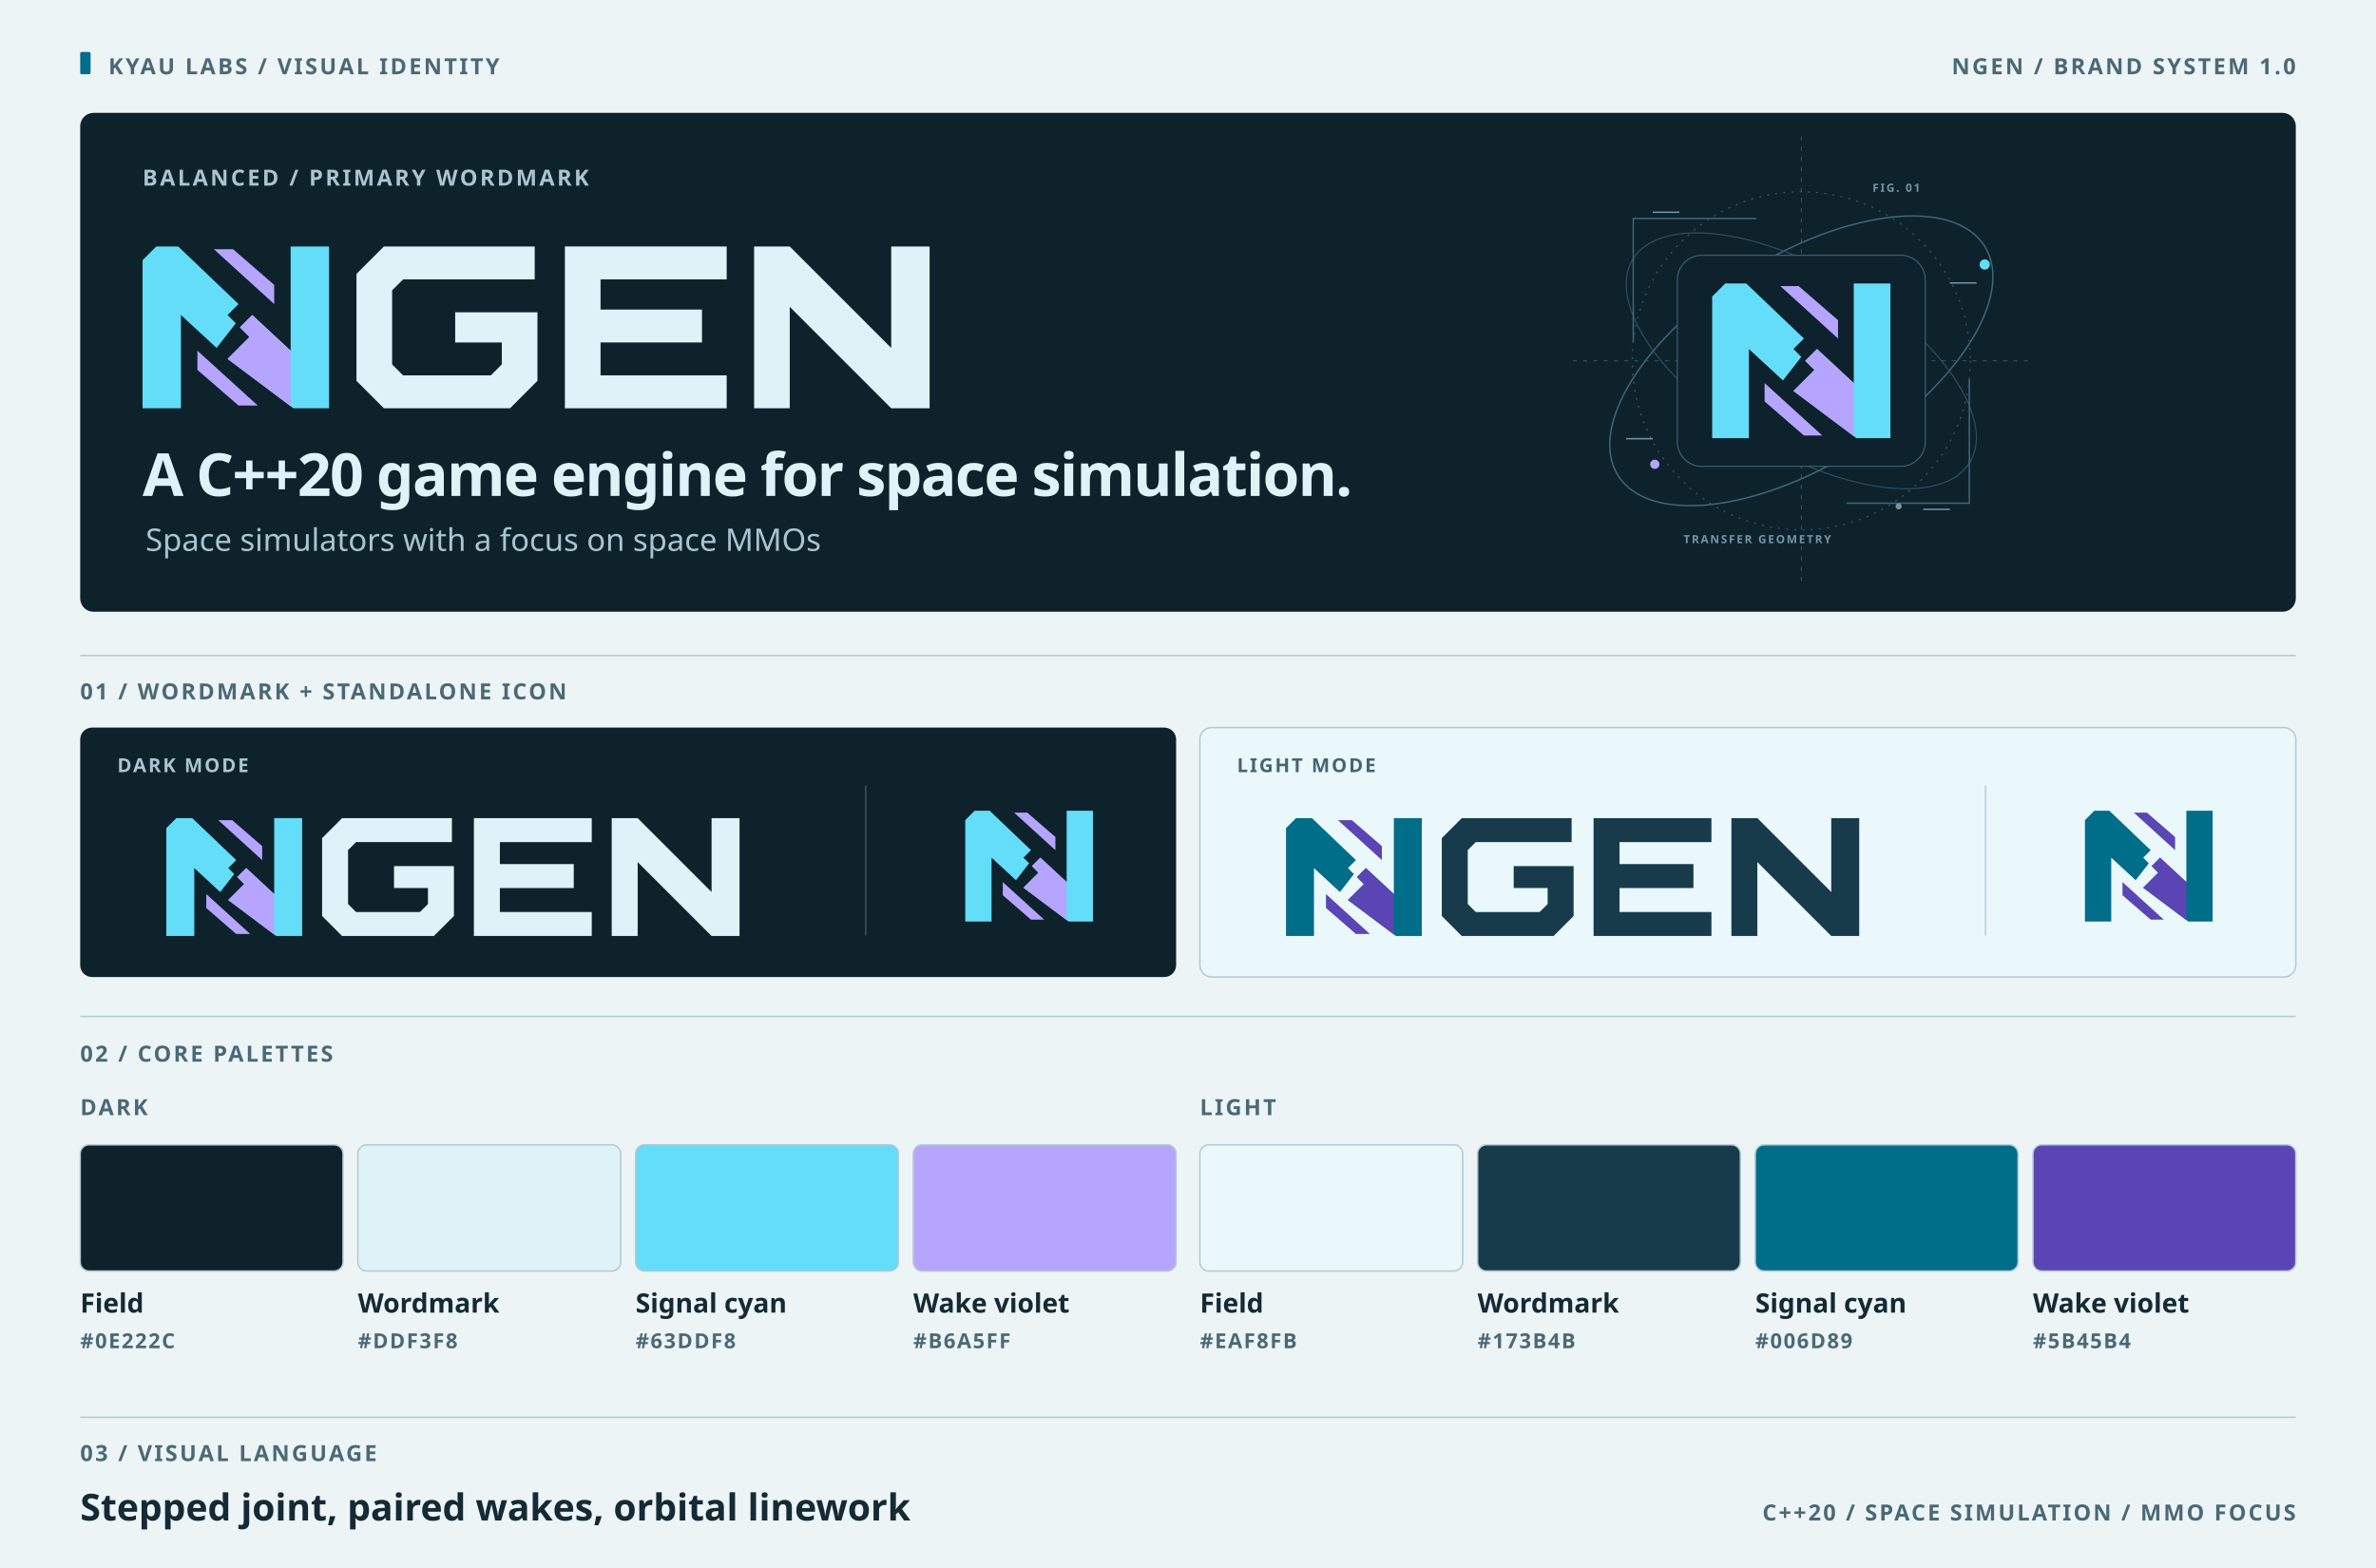
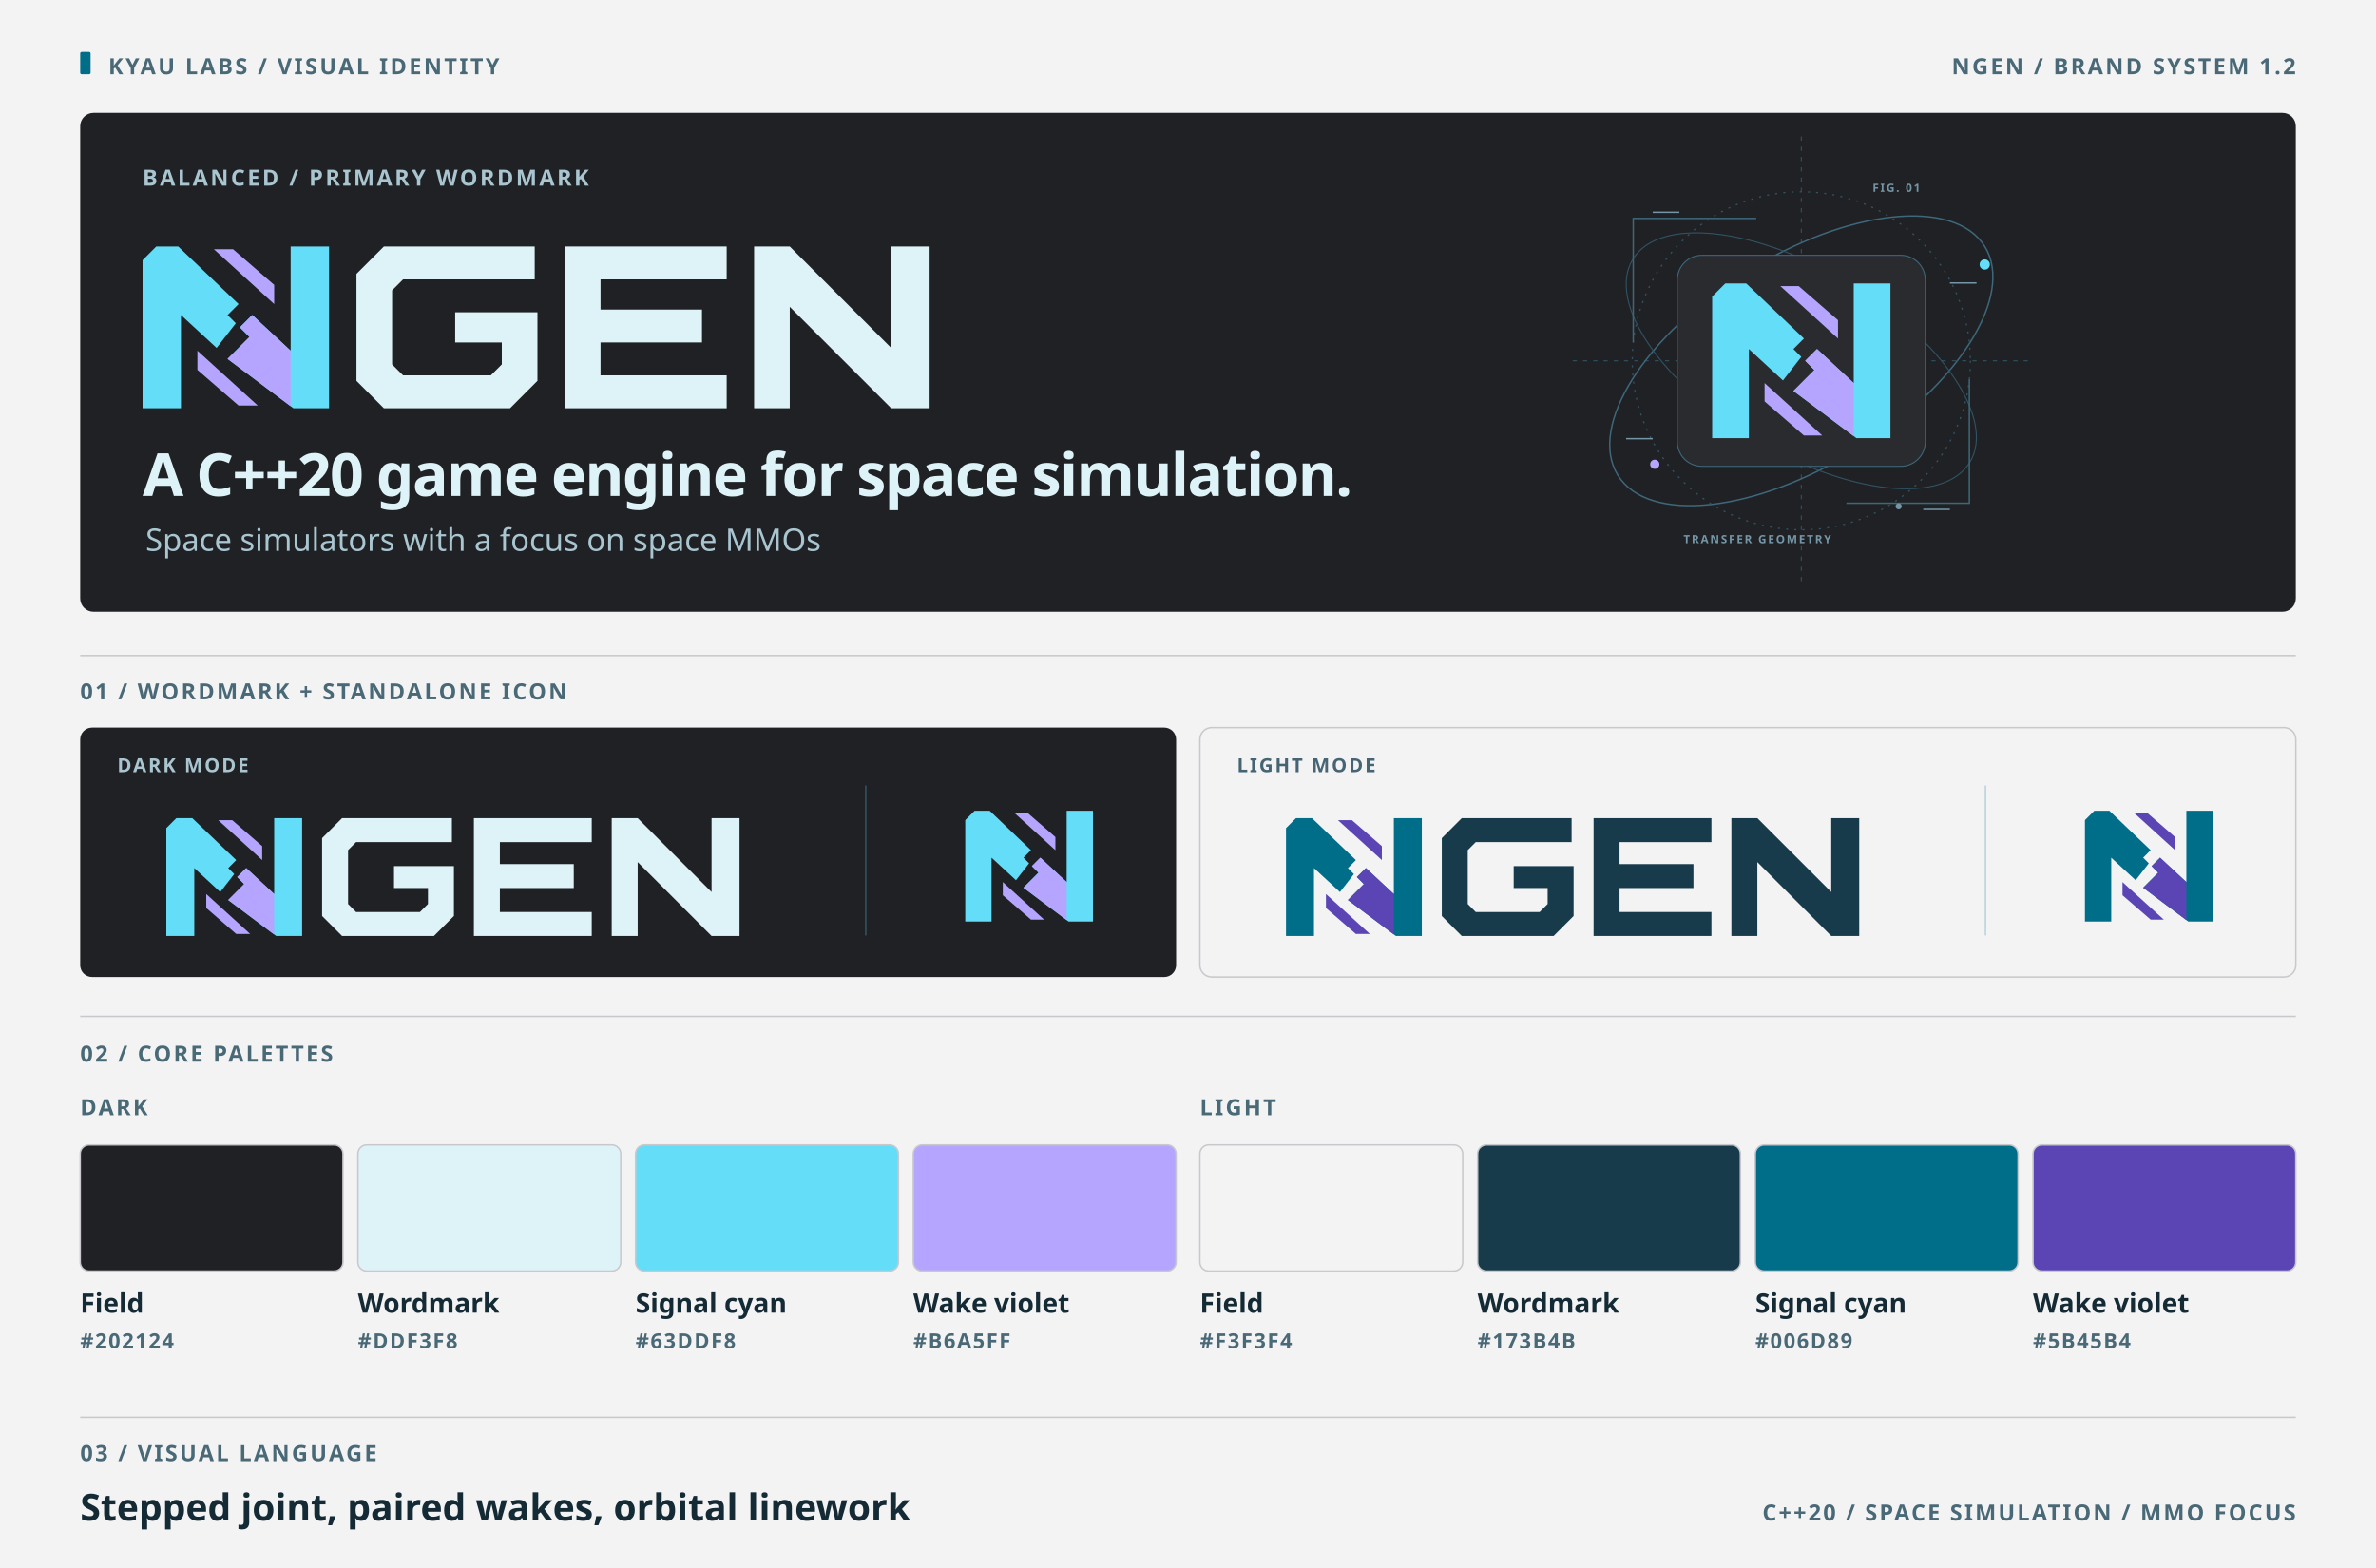
<svg xmlns="http://www.w3.org/2000/svg" viewBox="0 0 1600 1056" width="1600" height="1056" role="img" aria-labelledby="title">
-   <rect x="0" y="0" width="1600" height="1056" rx="0" fill="#EDF4F6" stroke="none" />
+   <rect x="0" y="0" width="1600" height="1056" rx="0" fill="#F3F3F4" stroke="none" />
  <rect x="54" y="35" width="7" height="15" rx="1" fill="#006D89" stroke="none" />
  <text x="73" y="50" fill="#4A6977" font-family="Adwaita Mono, sans-serif" font-size="15" font-weight="600" letter-spacing="1.55" text-anchor="start">KYAU LABS  /  VISUAL IDENTITY</text>
-   <text x="1546" y="50" fill="#4A6977" font-family="Adwaita Mono, sans-serif" font-size="15" font-weight="600" letter-spacing="1.55" text-anchor="end">NGEN  /  BRAND SYSTEM 1.0</text>
-   <rect x="54" y="76" width="1492" height="336" rx="9" fill="#0E222C" stroke="none" />
+   <text x="1546" y="50" fill="#4A6977" font-family="Adwaita Mono, sans-serif" font-size="15" font-weight="600" letter-spacing="1.55" text-anchor="end">NGEN  /  BRAND SYSTEM 1.2</text>
+   <rect x="54" y="76" width="1492" height="336" rx="9" fill="#202124" stroke="none" />
  <text x="96" y="125" fill="#A9C5D0" font-family="Adwaita Mono, sans-serif" font-size="15" font-weight="600" letter-spacing="1.6" text-anchor="start">BALANCED  /  PRIMARY WORDMARK</text>
  <g transform="translate(96 166) scale(1.84669)">
    <g transform="translate(0 -23.5)">
      <g transform="translate(0 23.5)">
        <path d="M0 59V5L5 0H13L35 21L31 25L34 28L27 37L14 25V59ZM40 25L54 38V0H68V59H55L31 41L39 33L35.5 29.5Z" fill="#63DDF8" />
        <path d="M40 25L54 38V58.25L31 41L39 33L35.5 29.5ZM20 38L42 58H35L20 45Z" fill="#B6A5FF" />
        <g transform="rotate(180 34 29.5)">
          <path d="M20 38L42 58H35L20 45Z" fill="#B6A5FF" />
        </g>
        <g transform="translate(78 0)">
          <path d="M10 0H65V12H17L13 16V43L17 47H49L53 43V35H36V24H66V49L56 59H10L0 49V10Z" fill="#DDF3F8" />
        </g>
        <g transform="translate(154 0)">
          <path d="M0 0H59V12H13V23H50V35H13V47H59V59H0Z" fill="#DDF3F8" />
        </g>
        <g transform="translate(223 0)">
          <path d="M0 0H13L50 37V0H64V59H50L13 22V59H0Z" fill="#DDF3F8" />
        </g>
      </g>
    </g>
  </g>
  <text x="96" y="334" fill="#DDF3F8" font-family="Adwaita Sans, sans-serif" font-size="40" font-weight="700" letter-spacing="-1" text-anchor="start">A C++20 game engine for space simulation.</text>
  <text x="98" y="371" fill="#A9C5D0" font-family="Adwaita Sans, sans-serif" font-size="21" font-weight="400" letter-spacing="0" text-anchor="start">Space simulators with a focus on space MMOs</text>
  <g transform="translate(1213 243) scale(0.69)">
    <path d="M-223 0H223M0-219V219" fill="none" stroke="#305466" stroke-width="1" stroke-dasharray="4 6" />
    <ellipse cx="0" cy="0" rx="211" ry="102" fill="none" stroke="#3D687B" stroke-width="1.4" transform="rotate(-32)" />
    <ellipse cx="0" cy="0" rx="192" ry="89" fill="none" stroke="#305466" stroke-width="1" transform="rotate(31)" />
    <circle cx="0" cy="0" r="165" fill="none" stroke="#305466" stroke-width="1.2" stroke-dasharray="2 6" />
    <path d="M-164-18V-139H-44M164 18V139H44" fill="none" stroke="#3D687B" stroke-width="1.4" />
    <path d="M-145-145H-119M145 145H119M-171 76H-145M145-76H171" fill="none" stroke="#7496A7" stroke-width="1.4" />
    <circle cx="179" cy="-94" r="5" fill="#63DDF8" />
    <circle cx="-143" cy="101" r="4.5" fill="#B6A5FF" />
    <circle cx="95" cy="142" r="3" fill="#7496A7" />
-     <rect x="-121" y="-103" width="242" height="206" rx="24" fill="#0D222C" stroke="#3D687B" />
+     <rect x="-121" y="-103" width="242" height="206" rx="24" fill="#2A2B2F" stroke="#3D687B" />
    <g transform="translate(-87 -75.5) scale(2.55882)">
      <path d="M0 59V5L5 0H13L35 21L31 25L34 28L27 37L14 25V59ZM40 25L54 38V0H68V59H55L31 41L39 33L35.5 29.5Z" fill="#63DDF8" />
      <path d="M40 25L54 38V58.25L31 41L39 33L35.5 29.5ZM20 38L42 58H35L20 45Z" fill="#B6A5FF" />
      <g transform="rotate(180 34 29.5)">
        <path d="M20 38L42 58H35L20 45Z" fill="#B6A5FF" />
      </g>
    </g>
    <text x="-115" y="178" fill="#7496A7" font-family="Adwaita Mono, sans-serif" font-size="11" font-weight="600" letter-spacing="1.6" text-anchor="start">TRANSFER GEOMETRY</text>
    <text x="116" y="-165" fill="#7496A7" font-family="Adwaita Mono, sans-serif" font-size="11" font-weight="600" letter-spacing="1.6" text-anchor="end">FIG. 01</text>
  </g>
-   <path d="M54 441.5H1546" stroke="#B3CAD3" />
+   <path d="M54 441.5H1546" stroke="#C9C9CD" />
  <text x="54" y="471" fill="#4A6977" font-family="Adwaita Mono, sans-serif" font-size="15" font-weight="600" letter-spacing="1.5" text-anchor="start">01  /  WORDMARK + STANDALONE ICON</text>
-   <rect x="54" y="490" width="738" height="168" rx="8" fill="#0E222C" stroke="none" />
+   <rect x="54" y="490" width="738" height="168" rx="8" fill="#202124" stroke="none" />
  <text x="79" y="520" fill="#A9C5D0" font-family="Adwaita Mono, sans-serif" font-size="13" font-weight="600" letter-spacing="1.25" text-anchor="start">DARK MODE</text>
  <g transform="translate(112 551) scale(1.34495)">
    <g transform="translate(0 -23.5)">
      <g transform="translate(0 23.5)">
        <path d="M0 59V5L5 0H13L35 21L31 25L34 28L27 37L14 25V59ZM40 25L54 38V0H68V59H55L31 41L39 33L35.5 29.5Z" fill="#63DDF8" />
        <path d="M40 25L54 38V58.25L31 41L39 33L35.5 29.5ZM20 38L42 58H35L20 45Z" fill="#B6A5FF" />
        <g transform="rotate(180 34 29.5)">
          <path d="M20 38L42 58H35L20 45Z" fill="#B6A5FF" />
        </g>
        <g transform="translate(78 0)">
          <path d="M10 0H65V12H17L13 16V43L17 47H49L53 43V35H36V24H66V49L56 59H10L0 49V10Z" fill="#DDF3F8" />
        </g>
        <g transform="translate(154 0)">
          <path d="M0 0H59V12H13V23H50V35H13V47H59V59H0Z" fill="#DDF3F8" />
        </g>
        <g transform="translate(223 0)">
          <path d="M0 0H13L50 37V0H64V59H50L13 22V59H0Z" fill="#DDF3F8" />
        </g>
      </g>
    </g>
  </g>
  <path d="M583 529V630" fill="none" stroke="#315362" />
  <g transform="translate(650 546) scale(1.26471)">
    <path d="M0 59V5L5 0H13L35 21L31 25L34 28L27 37L14 25V59ZM40 25L54 38V0H68V59H55L31 41L39 33L35.5 29.5Z" fill="#63DDF8" />
    <path d="M40 25L54 38V58.25L31 41L39 33L35.5 29.5ZM20 38L42 58H35L20 45Z" fill="#B6A5FF" />
    <g transform="rotate(180 34 29.5)">
      <path d="M20 38L42 58H35L20 45Z" fill="#B6A5FF" />
    </g>
  </g>
-   <rect x="808" y="490" width="738" height="168" rx="8" fill="#EAF8FB" stroke="#B3CAD3" />
+   <rect x="808" y="490" width="738" height="168" rx="8" fill="#F3F3F4" stroke="#C9C9CD" />
  <text x="833" y="520" fill="#466473" font-family="Adwaita Mono, sans-serif" font-size="13" font-weight="600" letter-spacing="1.25" text-anchor="start">LIGHT MODE</text>
  <g transform="translate(866 551) scale(1.34495)">
    <g transform="translate(0 -23.5)">
      <g transform="translate(0 23.5)">
        <path d="M0 59V5L5 0H13L35 21L31 25L34 28L27 37L14 25V59ZM40 25L54 38V0H68V59H55L31 41L39 33L35.5 29.5Z" fill="#006D89" />
        <path d="M40 25L54 38V58.25L31 41L39 33L35.5 29.5ZM20 38L42 58H35L20 45Z" fill="#5B45B4" />
        <g transform="rotate(180 34 29.5)">
          <path d="M20 38L42 58H35L20 45Z" fill="#5B45B4" />
        </g>
        <g transform="translate(78 0)">
          <path d="M10 0H65V12H17L13 16V43L17 47H49L53 43V35H36V24H66V49L56 59H10L0 49V10Z" fill="#173B4B" />
        </g>
        <g transform="translate(154 0)">
          <path d="M0 0H59V12H13V23H50V35H13V47H59V59H0Z" fill="#173B4B" />
        </g>
        <g transform="translate(223 0)">
          <path d="M0 0H13L50 37V0H64V59H50L13 22V59H0Z" fill="#173B4B" />
        </g>
      </g>
    </g>
  </g>
  <path d="M1337 529V630" fill="none" stroke="#B8D2DC" />
  <g transform="translate(1404 546) scale(1.26471)">
    <path d="M0 59V5L5 0H13L35 21L31 25L34 28L27 37L14 25V59ZM40 25L54 38V0H68V59H55L31 41L39 33L35.5 29.5Z" fill="#006D89" />
    <path d="M40 25L54 38V58.25L31 41L39 33L35.5 29.5ZM20 38L42 58H35L20 45Z" fill="#5B45B4" />
    <g transform="rotate(180 34 29.5)">
      <path d="M20 38L42 58H35L20 45Z" fill="#5B45B4" />
    </g>
  </g>
-   <path d="M54 684.5H1546" stroke="#B3CAD3" />
+   <path d="M54 684.5H1546" stroke="#C9C9CD" />
  <text x="54" y="715" fill="#4A6977" font-family="Adwaita Mono, sans-serif" font-size="15" font-weight="600" letter-spacing="1.5" text-anchor="start">02  /  CORE PALETTES</text>
  <text x="54" y="751" fill="#4A6977" font-family="Adwaita Mono, sans-serif" font-size="15" font-weight="600" letter-spacing="1.5" text-anchor="start">DARK</text>
-   <rect x="54" y="771" width="177" height="85" rx="6" fill="#0E222C" stroke="#B3CAD3" />
+   <rect x="54" y="771" width="177" height="85" rx="6" fill="#202124" stroke="#C9C9CD" />
  <text x="54" y="884" fill="#142A35" font-family="Adwaita Sans, sans-serif" font-size="18" font-weight="700" letter-spacing="0" text-anchor="start">Field</text>
-   <text x="54" y="908" fill="#4A6977" font-family="Adwaita Mono, sans-serif" font-size="14" font-weight="600" letter-spacing="1" text-anchor="start">#0E222C</text>
-   <rect x="241" y="771" width="177" height="85" rx="6" fill="#DDF3F8" stroke="#B3CAD3" />
+   <text x="54" y="908" fill="#4A6977" font-family="Adwaita Mono, sans-serif" font-size="14" font-weight="600" letter-spacing="1" text-anchor="start">#202124</text>
+   <rect x="241" y="771" width="177" height="85" rx="6" fill="#DDF3F8" stroke="#C9C9CD" />
  <text x="241" y="884" fill="#142A35" font-family="Adwaita Sans, sans-serif" font-size="18" font-weight="700" letter-spacing="0" text-anchor="start">Wordmark</text>
  <text x="241" y="908" fill="#4A6977" font-family="Adwaita Mono, sans-serif" font-size="14" font-weight="600" letter-spacing="1" text-anchor="start">#DDF3F8</text>
-   <rect x="428" y="771" width="177" height="85" rx="6" fill="#63DDF8" stroke="#B3CAD3" />
+   <rect x="428" y="771" width="177" height="85" rx="6" fill="#63DDF8" stroke="#C9C9CD" />
  <text x="428" y="884" fill="#142A35" font-family="Adwaita Sans, sans-serif" font-size="18" font-weight="700" letter-spacing="0" text-anchor="start">Signal cyan</text>
  <text x="428" y="908" fill="#4A6977" font-family="Adwaita Mono, sans-serif" font-size="14" font-weight="600" letter-spacing="1" text-anchor="start">#63DDF8</text>
-   <rect x="615" y="771" width="177" height="85" rx="6" fill="#B6A5FF" stroke="#B3CAD3" />
+   <rect x="615" y="771" width="177" height="85" rx="6" fill="#B6A5FF" stroke="#C9C9CD" />
  <text x="615" y="884" fill="#142A35" font-family="Adwaita Sans, sans-serif" font-size="18" font-weight="700" letter-spacing="0" text-anchor="start">Wake violet</text>
  <text x="615" y="908" fill="#4A6977" font-family="Adwaita Mono, sans-serif" font-size="14" font-weight="600" letter-spacing="1" text-anchor="start">#B6A5FF</text>
  <text x="808" y="751" fill="#4A6977" font-family="Adwaita Mono, sans-serif" font-size="15" font-weight="600" letter-spacing="1.5" text-anchor="start">LIGHT</text>
-   <rect x="808" y="771" width="177" height="85" rx="6" fill="#EAF8FB" stroke="#B3CAD3" />
+   <rect x="808" y="771" width="177" height="85" rx="6" fill="#F3F3F4" stroke="#C9C9CD" />
  <text x="808" y="884" fill="#142A35" font-family="Adwaita Sans, sans-serif" font-size="18" font-weight="700" letter-spacing="0" text-anchor="start">Field</text>
-   <text x="808" y="908" fill="#4A6977" font-family="Adwaita Mono, sans-serif" font-size="14" font-weight="600" letter-spacing="1" text-anchor="start">#EAF8FB</text>
-   <rect x="995" y="771" width="177" height="85" rx="6" fill="#173B4B" stroke="#B3CAD3" />
+   <text x="808" y="908" fill="#4A6977" font-family="Adwaita Mono, sans-serif" font-size="14" font-weight="600" letter-spacing="1" text-anchor="start">#F3F3F4</text>
+   <rect x="995" y="771" width="177" height="85" rx="6" fill="#173B4B" stroke="#C9C9CD" />
  <text x="995" y="884" fill="#142A35" font-family="Adwaita Sans, sans-serif" font-size="18" font-weight="700" letter-spacing="0" text-anchor="start">Wordmark</text>
  <text x="995" y="908" fill="#4A6977" font-family="Adwaita Mono, sans-serif" font-size="14" font-weight="600" letter-spacing="1" text-anchor="start">#173B4B</text>
-   <rect x="1182" y="771" width="177" height="85" rx="6" fill="#006D89" stroke="#B3CAD3" />
+   <rect x="1182" y="771" width="177" height="85" rx="6" fill="#006D89" stroke="#C9C9CD" />
  <text x="1182" y="884" fill="#142A35" font-family="Adwaita Sans, sans-serif" font-size="18" font-weight="700" letter-spacing="0" text-anchor="start">Signal cyan</text>
  <text x="1182" y="908" fill="#4A6977" font-family="Adwaita Mono, sans-serif" font-size="14" font-weight="600" letter-spacing="1" text-anchor="start">#006D89</text>
-   <rect x="1369" y="771" width="177" height="85" rx="6" fill="#5B45B4" stroke="#B3CAD3" />
+   <rect x="1369" y="771" width="177" height="85" rx="6" fill="#5B45B4" stroke="#C9C9CD" />
  <text x="1369" y="884" fill="#142A35" font-family="Adwaita Sans, sans-serif" font-size="18" font-weight="700" letter-spacing="0" text-anchor="start">Wake violet</text>
  <text x="1369" y="908" fill="#4A6977" font-family="Adwaita Mono, sans-serif" font-size="14" font-weight="600" letter-spacing="1" text-anchor="start">#5B45B4</text>
-   <path d="M54 954.5H1546" stroke="#B3CAD3" />
+   <path d="M54 954.5H1546" stroke="#C9C9CD" />
  <text x="54" y="984" fill="#4A6977" font-family="Adwaita Mono, sans-serif" font-size="15" font-weight="600" letter-spacing="1.5" text-anchor="start">03  /  VISUAL LANGUAGE</text>
  <text x="54" y="1024" fill="#142A35" font-family="Adwaita Sans, sans-serif" font-size="25" font-weight="600" letter-spacing="0" text-anchor="start">Stepped joint, paired wakes, orbital linework</text>
  <text x="1546" y="1024" fill="#4A6977" font-family="Adwaita Mono, sans-serif" font-size="15" font-weight="600" letter-spacing="1.4" text-anchor="end">C++20  /  SPACE SIMULATION  /  MMO FOCUS</text>
</svg>
